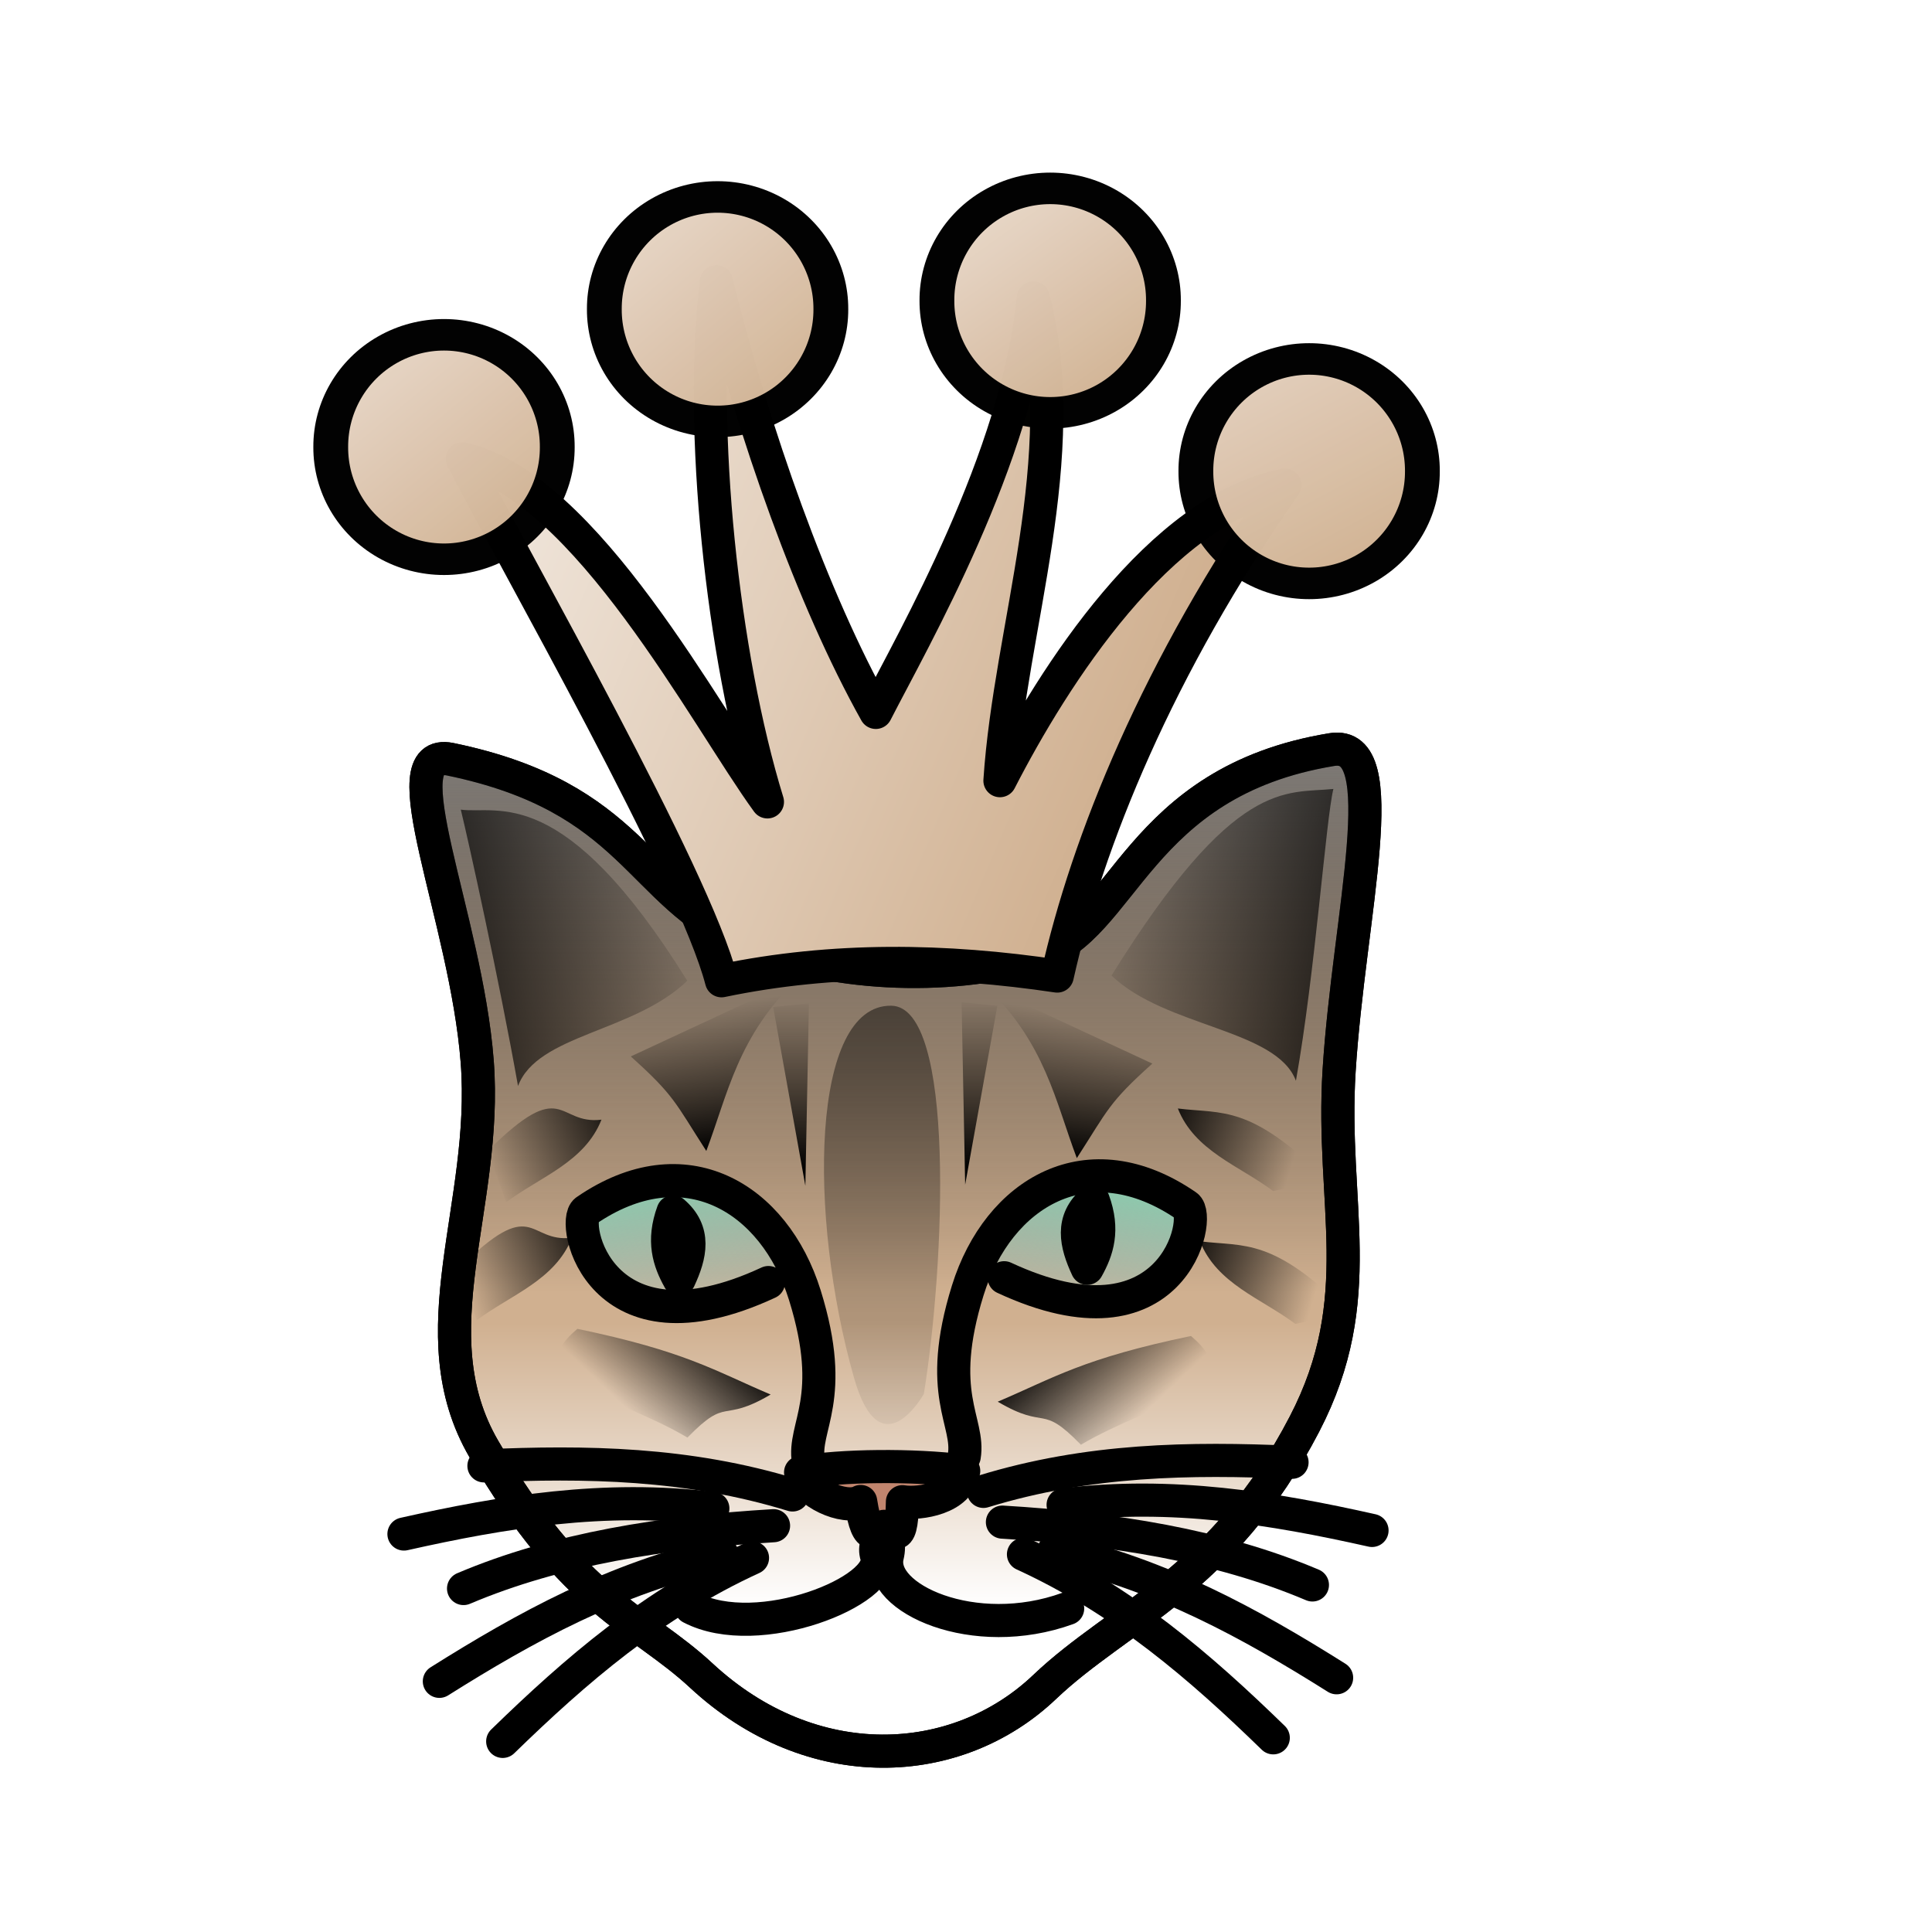
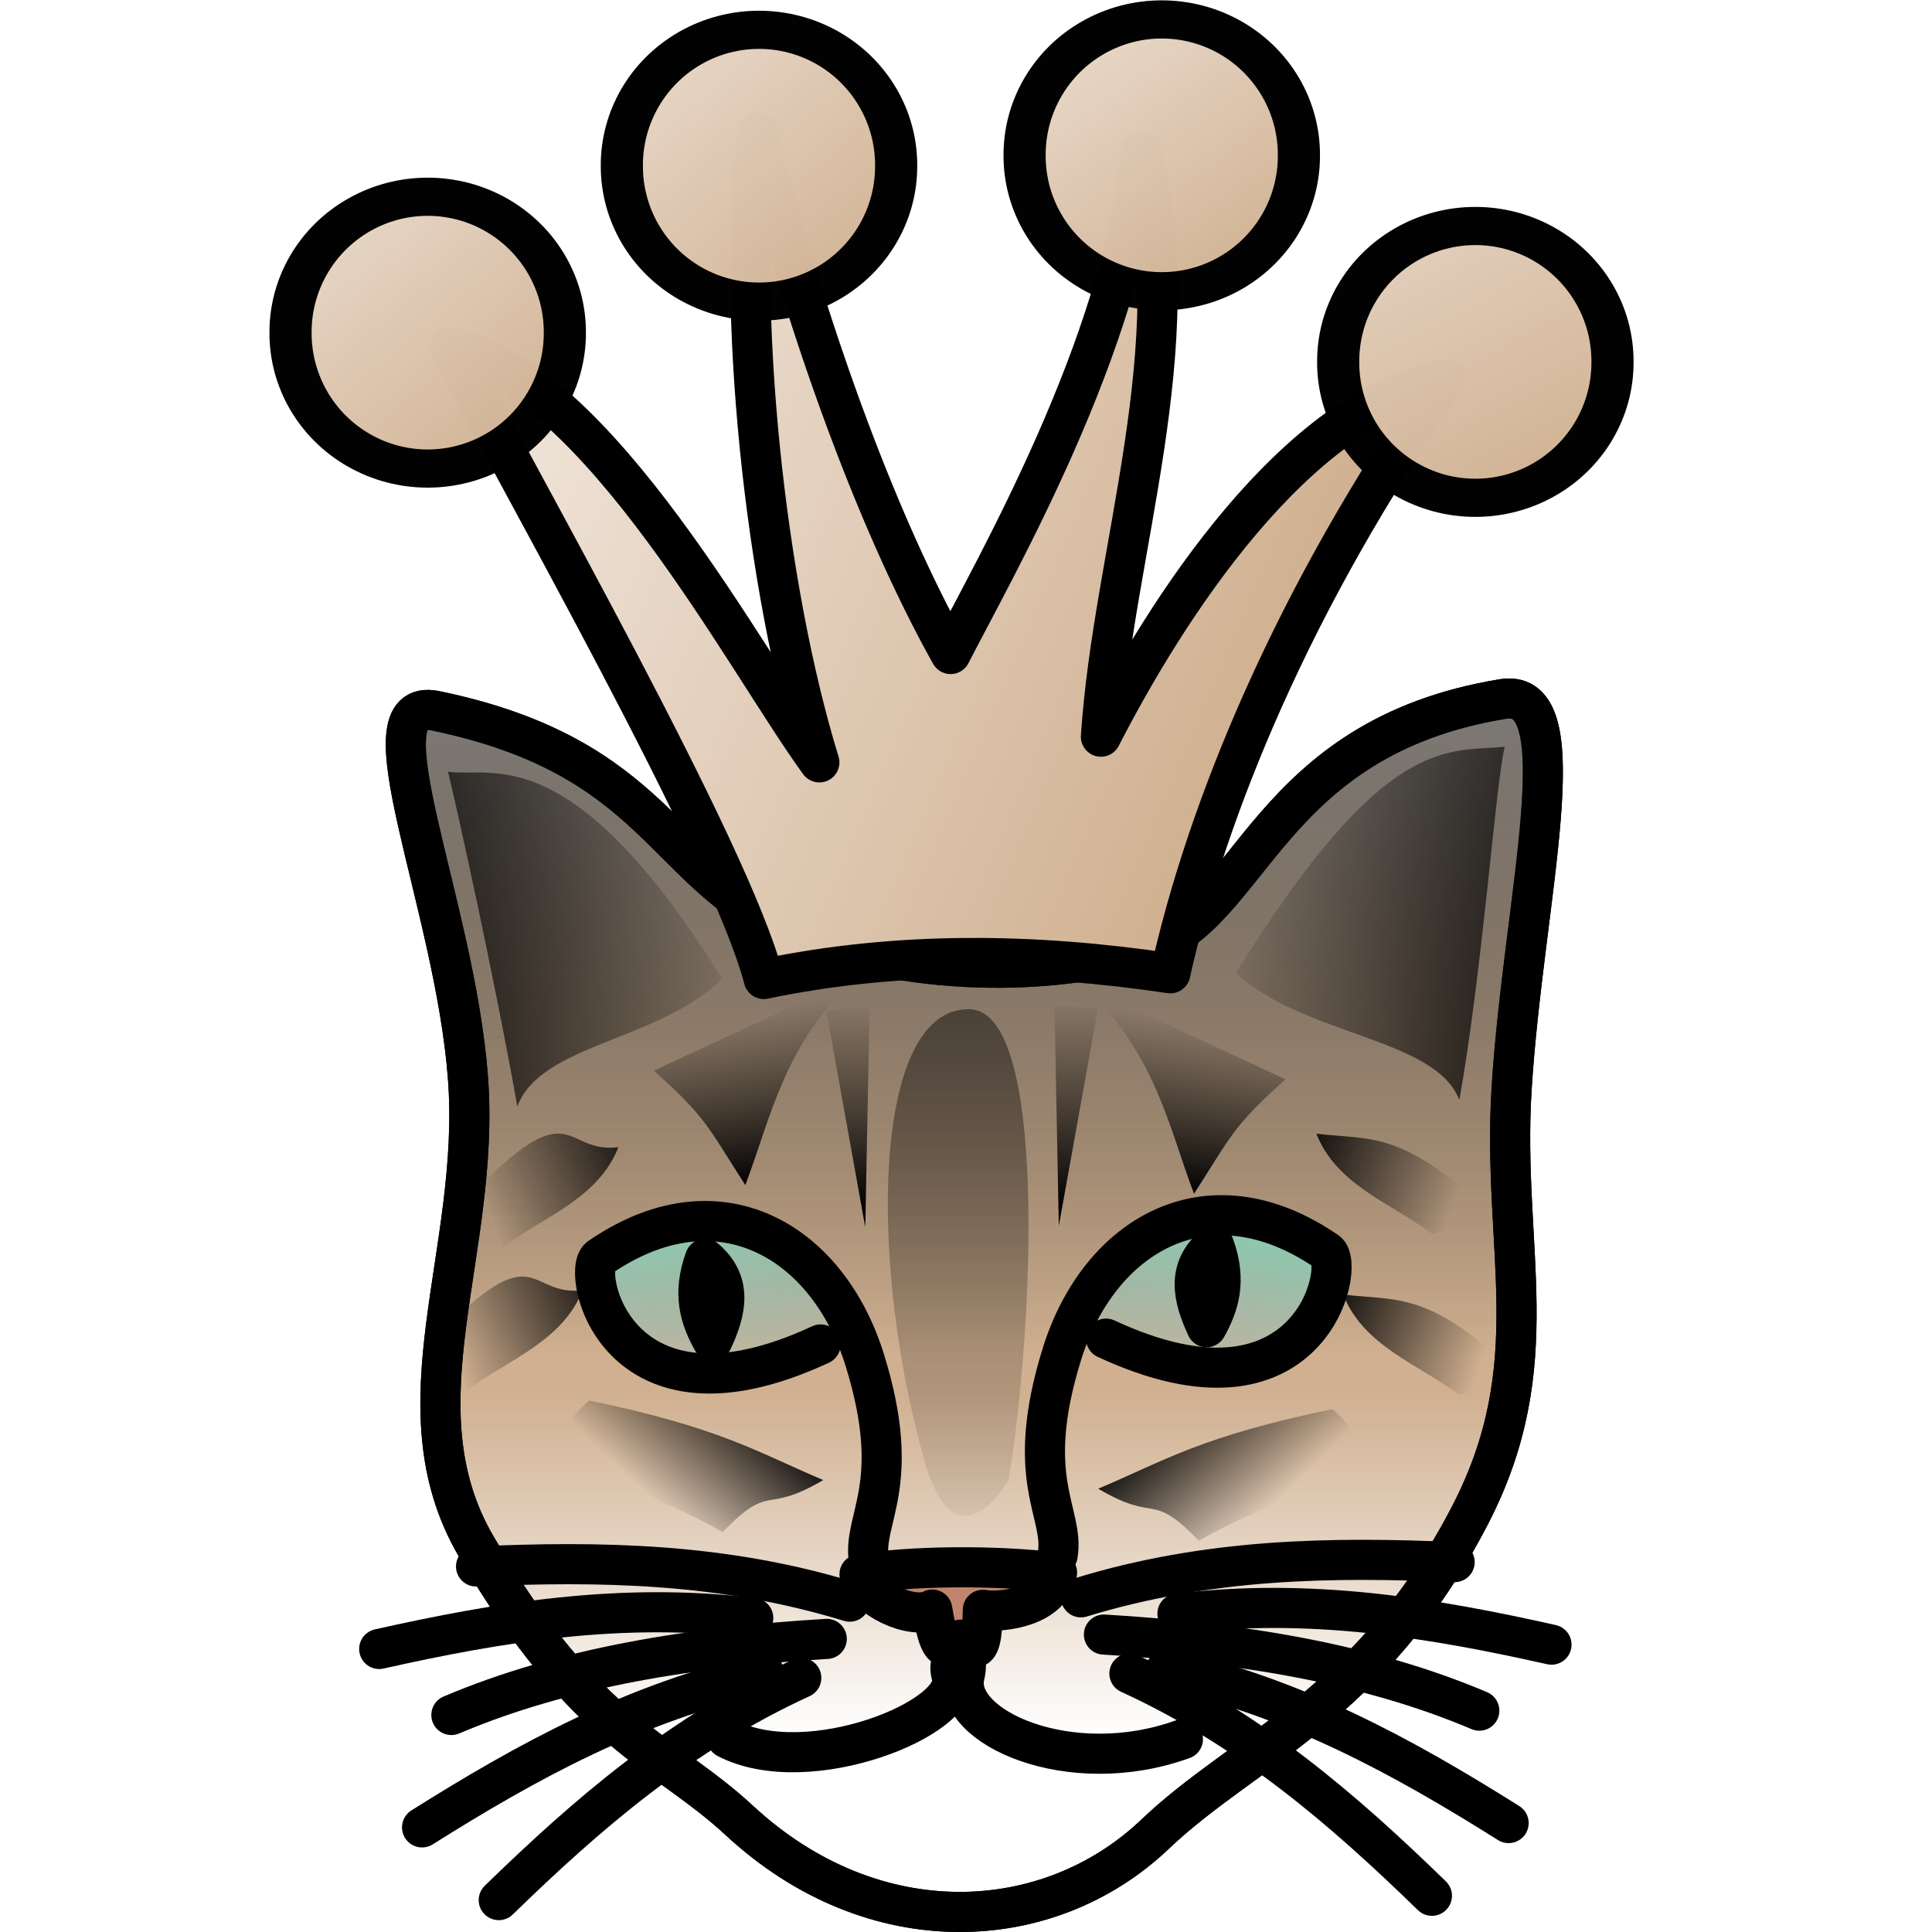
- <svg xmlns="http://www.w3.org/2000/svg" xmlns:xlink="http://www.w3.org/1999/xlink" width="700pt" height="700pt" id="svg36220" version="1.0">
+ <svg xmlns="http://www.w3.org/2000/svg" xmlns:xlink="http://www.w3.org/1999/xlink" width="100" height="100" id="svg36220" version="1.0">
  <defs id="defs36222">
-     <linearGradient xlink:href="#linearGradient2507" id="linearGradient3296" gradientUnits="userSpaceOnUse" x1="472.81" y1="747.087" x2="472.81" y2="566.33" gradientTransform="matrix(0.756161,0,0,0.756161,75.05315,210.993)" />
+     <linearGradient xlink:href="#linearGradient2507" id="linearGradient3296" gradientUnits="userSpaceOnUse" x1="472.81" y1="747.087" x2="472.81" y2="566.33" gradientTransform="matrix(9.8109999e-2,0,0,9.8109999e-2,4.045101,16.5743)" />
    <linearGradient id="linearGradient3284">
      <stop style="stop-color:#808080;stop-opacity:1;" offset="0" id="stop3286" />
      <stop style="stop-color:#000000;stop-opacity:0;" offset="1" id="stop3288" />
    </linearGradient>
-     <linearGradient xlink:href="#linearGradient3284" id="linearGradient3290" x1="466.629" y1="160.42" x2="466.629" y2="546.33" gradientUnits="userSpaceOnUse" gradientTransform="matrix(0.756161,0,0,0.756161,75.05315,210.993)" />
-     <linearGradient xlink:href="#linearGradient3268" id="linearGradient3278" gradientUnits="userSpaceOnUse" x1="337.506" y1="472.642" x2="352.788" y2="578.182" gradientTransform="matrix(-0.756161,0,0,0.756161,780.8124,212.2532)" />
+     <linearGradient xlink:href="#linearGradient3284" id="linearGradient3290" x1="466.629" y1="160.42" x2="466.629" y2="546.33" gradientUnits="userSpaceOnUse" gradientTransform="matrix(9.8109999e-2,0,0,9.8109999e-2,4.045101,16.5743)" />
+     <linearGradient xlink:href="#linearGradient3268" id="linearGradient3278" gradientUnits="userSpaceOnUse" x1="337.506" y1="472.642" x2="352.788" y2="578.182" gradientTransform="matrix(-9.8109993e-2,0,0,9.8109993e-2,95.61559,16.73781)" />
    <linearGradient id="linearGradient3268">
      <stop style="stop-color:#8accae;stop-opacity:1;" offset="0" id="stop3270" />
      <stop style="stop-color:#9fc1cd;stop-opacity:0;" offset="1" id="stop3272" />
    </linearGradient>
-     <linearGradient xlink:href="#linearGradient3268" id="linearGradient3274" x1="337.506" y1="472.642" x2="352.788" y2="578.182" gradientUnits="userSpaceOnUse" gradientTransform="matrix(0.756161,0,0,0.756161,75.05315,210.993)" />
-     <linearGradient xlink:href="#linearGradient2305" id="linearGradient2313" x1="2087.14" y1="-485" x2="2033.252" y2="-862.516" gradientUnits="userSpaceOnUse" gradientTransform="matrix(0.183292,0,0,0.183292,-37.59295,644.9137)" />
-     <linearGradient xlink:href="#linearGradient2305" id="linearGradient2311" x1="2394.735" y1="-485" x2="2394.735" y2="-938.333" gradientUnits="userSpaceOnUse" gradientTransform="matrix(0.183292,0,0,0.183292,-56.78415,654.4007)" />
-     <linearGradient xlink:href="#linearGradient2305" id="linearGradient2317" gradientUnits="userSpaceOnUse" gradientTransform="matrix(1.789056e-2,-0.182416,0.182416,1.789056e-2,313.9475,1049.615)" x1="2470.081" y1="-364.988" x2="2309.711" y2="-733.761" />
-     <linearGradient xlink:href="#linearGradient2305" id="linearGradient2323" gradientUnits="userSpaceOnUse" x1="2234.743" y1="-614.407" x2="1987.283" y2="-832.365" gradientTransform="matrix(7.348649e-3,-0.183144,0.183144,7.348649e-3,445.9202,1055.748)" />
-     <linearGradient xlink:href="#linearGradient2305" id="linearGradient2333" gradientUnits="userSpaceOnUse" x1="2087.14" y1="-485" x2="2033.252" y2="-862.516" gradientTransform="matrix(-0.183292,0,0,0.183292,899.0042,648.3699)" />
-     <linearGradient xlink:href="#linearGradient2305" id="linearGradient2335" gradientUnits="userSpaceOnUse" gradientTransform="matrix(-0.183292,0,0,0.183292,912.11,653.8599)" x1="2394.735" y1="-485" x2="2394.735" y2="-938.333" />
-     <linearGradient xlink:href="#linearGradient2305" id="linearGradient2337" gradientUnits="userSpaceOnUse" gradientTransform="matrix(-1.789056e-2,-0.182416,-0.182416,1.789056e-2,542.0623,1051.342)" x1="2437.968" y1="-388.633" x2="2293.654" y2="-745.584" />
-     <linearGradient xlink:href="#linearGradient2305" id="linearGradient2339" gradientUnits="userSpaceOnUse" gradientTransform="matrix(-7.348649e-3,-0.183144,-0.183144,7.348649e-3,408.3617,1059.204)" x1="2234.743" y1="-614.407" x2="1987.283" y2="-832.365" />
-     <linearGradient xlink:href="#linearGradient2305" id="linearGradient2363" gradientUnits="userSpaceOnUse" x1="1647.14" y1="-382.909" x2="2633.252" y2="-582.909" gradientTransform="matrix(0.165748,0,0,0.165748,-92.29475,551.9784)" />
-     <linearGradient xlink:href="#linearGradient2305" id="linearGradient2367" gradientUnits="userSpaceOnUse" gradientTransform="matrix(-0.165748,0,0,0.165748,961.2668,549.4578)" x1="1647.14" y1="-382.909" x2="2633.252" y2="-582.909" />
-     <linearGradient xlink:href="#linearGradient2305" id="linearGradient3256" gradientUnits="userSpaceOnUse" gradientTransform="matrix(0.180961,-2.913348e-2,-2.913348e-2,-0.180961,-20.04205,512.7488)" x1="2653.51" y1="1167.897" x2="2228.905" y2="-1469.516" />
-     <linearGradient xlink:href="#linearGradient2305" id="linearGradient3260" gradientUnits="userSpaceOnUse" gradientTransform="matrix(-1.789056e-2,-0.182416,-0.182416,1.789056e-2,531.3686,987.1804)" x1="2437.968" y1="-388.633" x2="2293.654" y2="-745.584" />
+     <linearGradient xlink:href="#linearGradient3268" id="linearGradient3274" x1="337.506" y1="472.642" x2="352.788" y2="578.182" gradientUnits="userSpaceOnUse" gradientTransform="matrix(9.8109993e-2,0,0,9.8109993e-2,4.045101,16.5743)" />
+     <linearGradient xlink:href="#linearGradient2305" id="linearGradient2313" x1="2087.14" y1="-485" x2="2033.252" y2="-862.516" gradientUnits="userSpaceOnUse" gradientTransform="matrix(2.3781677e-2,0,0,2.3781677e-2,-10.57045,72.87442)" />
+     <linearGradient xlink:href="#linearGradient2305" id="linearGradient2311" x1="2394.735" y1="-485" x2="2394.735" y2="-938.333" gradientUnits="userSpaceOnUse" gradientTransform="matrix(2.3781677e-2,0,0,2.3781677e-2,-13.06046,74.10534)" />
+     <linearGradient xlink:href="#linearGradient2305" id="linearGradient2317" gradientUnits="userSpaceOnUse" gradientTransform="matrix(2.3212553e-3,-2.3668018e-2,2.3668018e-2,2.3212553e-3,35.04104,125.3834)" x1="2470.081" y1="-364.988" x2="2309.711" y2="-733.761" />
+     <linearGradient xlink:href="#linearGradient2305" id="linearGradient2323" gradientUnits="userSpaceOnUse" x1="2234.743" y1="-614.407" x2="1987.283" y2="-832.365" gradientTransform="matrix(9.5346878e-4,-2.3762475e-2,2.3762475e-2,9.5346878e-4,52.16417,126.1791)" />
+     <linearGradient xlink:href="#linearGradient2305" id="linearGradient2333" gradientUnits="userSpaceOnUse" x1="2087.14" y1="-485" x2="2033.252" y2="-862.516" gradientTransform="matrix(-2.3781677e-2,0,0,2.3781677e-2,110.9507,73.32286)" />
+     <linearGradient xlink:href="#linearGradient2305" id="linearGradient2335" gradientUnits="userSpaceOnUse" gradientTransform="matrix(-2.3781677e-2,0,0,2.3781677e-2,112.6511,74.03517)" x1="2394.735" y1="-485" x2="2394.735" y2="-938.333" />
+     <linearGradient xlink:href="#linearGradient2305" id="linearGradient2337" gradientUnits="userSpaceOnUse" gradientTransform="matrix(-2.3212553e-3,-2.3668018e-2,-2.3668018e-2,2.3212553e-3,64.63836,125.6075)" x1="2437.968" y1="-388.633" x2="2293.654" y2="-745.584" />
+     <linearGradient xlink:href="#linearGradient2305" id="linearGradient2339" gradientUnits="userSpaceOnUse" gradientTransform="matrix(-9.5346878e-4,-2.3762475e-2,-2.3762475e-2,9.5346878e-4,47.29104,126.6275)" x1="2234.743" y1="-614.407" x2="1987.283" y2="-832.365" />
+     <linearGradient xlink:href="#linearGradient2305" id="linearGradient2363" gradientUnits="userSpaceOnUse" x1="1647.14" y1="-382.909" x2="2633.252" y2="-582.909" gradientTransform="matrix(2.1505387e-2,0,0,2.1505387e-2,-17.66787,60.8163)" />
+     <linearGradient xlink:href="#linearGradient2305" id="linearGradient2367" gradientUnits="userSpaceOnUse" gradientTransform="matrix(-2.1505387e-2,0,0,2.1505387e-2,119.0291,60.48926)" x1="1647.14" y1="-382.909" x2="2633.252" y2="-582.909" />
+     <linearGradient xlink:href="#linearGradient2305" id="linearGradient3256" gradientUnits="userSpaceOnUse" gradientTransform="matrix(2.3479236e-2,-3.779996e-3,-3.779996e-3,-2.3479236e-2,-8.293269,55.72636)" x1="2653.51" y1="1167.897" x2="2228.905" y2="-1469.516" />
+     <linearGradient xlink:href="#linearGradient2305" id="linearGradient3260" gradientUnits="userSpaceOnUse" gradientTransform="matrix(-2.3212553e-3,-2.3668018e-2,-2.3668018e-2,2.3212553e-3,63.25088,117.2827)" x1="2437.968" y1="-388.633" x2="2293.654" y2="-745.584" />
    <linearGradient id="linearGradient2305">
      <stop style="stop-color:#000000;stop-opacity:1;" offset="0" id="stop2307" />
      <stop style="stop-color:#000000;stop-opacity:0;" offset="1" id="stop2309" />
    </linearGradient>
-     <linearGradient xlink:href="#linearGradient2305" id="linearGradient3264" gradientUnits="userSpaceOnUse" gradientTransform="matrix(1.789056e-2,-0.182416,0.182416,1.789056e-2,328.2058,992.5824)" x1="2470.081" y1="-364.988" x2="2309.711" y2="-733.761" />
+     <linearGradient xlink:href="#linearGradient2305" id="linearGradient3264" gradientUnits="userSpaceOnUse" gradientTransform="matrix(2.3212553e-3,-2.3668018e-2,2.3668018e-2,2.3212553e-3,36.89102,117.9836)" x1="2470.081" y1="-364.988" x2="2309.711" y2="-733.761" />
    <linearGradient id="linearGradient2507">
      <stop style="stop-color:#ffffff;stop-opacity:1" offset="0" id="stop2509" />
      <stop style="stop-color:#d0b090;stop-opacity:1" offset="1" id="stop2511" />
    </linearGradient>
-     <linearGradient xlink:href="#linearGradient2507" id="linearGradient9438" x1="-240.841" y1="-81.381" x2="646.936" y2="602.714" gradientUnits="userSpaceOnUse" gradientTransform="matrix(0.380108,0,0,0.68227,261.5544,56.44376)" />
+     <linearGradient xlink:href="#linearGradient2507" id="linearGradient9438" x1="-240.841" y1="-81.381" x2="646.936" y2="602.714" gradientUnits="userSpaceOnUse" gradientTransform="matrix(4.9318063e-2,0,0,8.8522827e-2,28.24317,-3.478066)" />
    <linearGradient xlink:href="#linearGradient2507" id="linearGradient10327" x1="-26.298" y1="119.283" x2="128.884" y2="288.968" gradientUnits="userSpaceOnUse" />
    <linearGradient xlink:href="#linearGradient2507" id="linearGradient1334" gradientUnits="userSpaceOnUse" x1="-30.319" y1="123.723" x2="127.463" y2="290.538" />
    <linearGradient xlink:href="#linearGradient2507" id="linearGradient1338" gradientUnits="userSpaceOnUse" x1="-4.185" y1="121.503" x2="126.041" y2="285.828" />
    <linearGradient xlink:href="#linearGradient2507" id="linearGradient1342" gradientUnits="userSpaceOnUse" x1="-18.257" y1="54.898" x2="120.355" y2="290.538" />
  </defs>
  <g id="layer1">
-     <path style="fill:url(#linearGradient3296);fill-opacity:1;fill-rule:evenodd;stroke:#000000;stroke-width:16;stroke-linecap:round;stroke-linejoin:round;stroke-miterlimit:4;stroke-dasharray:none;stroke-opacity:1" d="M 358.536,453.552 C 308.377,432.014 306.275,385.126 217.558,366.808 C 186.902,360.479 225.154,442.967 230.535,512.816 C 235.917,582.674 201.018,643.808 233.765,700.037 C 277.284,774.763 309.288,782.075 338.747,809.412 C 392.403,859.204 462.352,855.278 504.691,814.943 C 540.511,780.819 590.834,763.761 630.21,687.907 C 661.716,627.214 642.847,581.71 646.922,517.12 C 651.676,441.775 674.312,357.052 643.386,362.124 C 548.8,377.636 543.141,448.837 501.305,461.205 C 456.732,474.382 399.775,471.259 358.536,453.552 z " id="path3294" />
-     <path id="path3280" d="M 358.536,453.552 C 308.377,432.014 306.275,385.126 217.558,366.808 C 186.902,360.479 225.154,442.967 230.535,512.816 C 235.917,582.674 201.018,643.808 233.765,700.037 C 277.284,774.763 309.288,782.075 338.747,809.412 C 392.403,859.204 462.352,855.278 504.691,814.943 C 540.511,780.819 590.834,763.761 630.21,687.907 C 661.716,627.214 642.847,581.71 646.922,517.12 C 651.676,441.775 674.312,357.052 643.386,362.124 C 548.8,377.636 543.141,448.837 501.305,461.205 C 456.732,474.382 399.775,471.259 358.536,453.552 z " style="fill:url(#linearGradient3290);fill-opacity:1;fill-rule:evenodd;stroke:#000000;stroke-width:16;stroke-linecap:round;stroke-linejoin:round;stroke-miterlimit:4;stroke-dasharray:none;stroke-opacity:1" />
-     <path style="fill:url(#linearGradient3278);fill-opacity:1;fill-rule:evenodd;stroke:none;stroke-width:16;stroke-linecap:round;stroke-linejoin:round;stroke-miterlimit:4;stroke-dasharray:none;stroke-opacity:1" d="M 476.24,616.503 C 490.926,569.35 531.714,555.075 572.772,586.177 C 583.004,593.928 558.555,659.39 476.24,616.503 z " id="path3276" />
-     <path id="path3266" d="M 379.625,615.243 C 364.939,568.09 324.152,553.814 283.093,584.917 C 272.862,592.668 297.311,658.129 379.625,615.243 z " style="fill:url(#linearGradient3274);fill-opacity:1;fill-rule:evenodd;stroke:none;stroke-width:16;stroke-linecap:round;stroke-linejoin:round;stroke-miterlimit:4;stroke-dasharray:none;stroke-opacity:1" />
-     <path id="path2267" d="M 386.759,711.284 C 388.925,720.874 408.036,729.706 415.787,725.354 C 419.491,748.543 423.253,737.952 427.022,737.354 C 430.361,736.824 435.547,750.09 435.962,725.455 C 444.423,726.833 463.616,723.661 464.951,711.205 L 465.562,710.594 C 440.963,707.508 406.471,707.853 386.759,711.284 z " style="fill:#c1856e;fill-opacity:1;fill-rule:evenodd;stroke:#000000;stroke-width:16;stroke-linecap:round;stroke-linejoin:round;stroke-miterlimit:4;stroke-dasharray:none;stroke-opacity:1" />
-     <path style="fill:none;fill-opacity:0.75;fill-rule:evenodd;stroke:#000000;stroke-width:16;stroke-linecap:round;stroke-linejoin:round;stroke-miterlimit:4;stroke-dasharray:none;stroke-opacity:1" d="M 382.862,722.202 C 332.181,706.644 282.854,705.984 233.784,708.15" id="path2281" />
-     <path id="path2283" d="M 344.37,728.706 C 291.743,722.298 243.069,730.319 195.144,741.076" style="fill:none;fill-opacity:0.75;fill-rule:evenodd;stroke:#000000;stroke-width:16;stroke-linecap:round;stroke-linejoin:round;stroke-miterlimit:4;stroke-dasharray:none;stroke-opacity:1" />
-     <path style="fill:none;fill-opacity:0.75;fill-rule:evenodd;stroke:#000000;stroke-width:16;stroke-linecap:round;stroke-linejoin:round;stroke-miterlimit:4;stroke-dasharray:none;stroke-opacity:1" d="M 373.694,737.054 C 320.773,740.211 269.149,748.211 223.938,767.407" id="path2285" />
-     <path id="path2289" d="M 515.778,777.039 C 470.5,793.453 423.852,772.044 428.66,751.741 C 431.722,738.814 420.643,742.339 423.506,751.732 C 428.538,768.241 366.283,793.613 333.819,776.649" style="fill:none;fill-opacity:0.75;fill-rule:evenodd;stroke:#000000;stroke-width:16;stroke-linecap:round;stroke-linejoin:round;stroke-miterlimit:4;stroke-dasharray:none;stroke-opacity:1" />
-     <path style="fill:none;fill-opacity:0.75;fill-rule:evenodd;stroke:#000000;stroke-width:16;stroke-linecap:round;stroke-linejoin:round;stroke-miterlimit:4;stroke-dasharray:none;stroke-opacity:1" d="M 390.517,705.896 C 387.692,688.951 404.505,676.068 388.807,625.667 C 374.121,578.513 330.635,552.165 283.093,584.917 C 275.417,590.206 289.486,657.666 371.226,619.59" id="path2291" />
-     <path style="fill:#000000;fill-opacity:1;fill-rule:evenodd;stroke:#000000;stroke-width:16;stroke-linecap:round;stroke-linejoin:round;stroke-miterlimit:4;stroke-dasharray:none;stroke-opacity:1" d="M 325.118,585.412 C 336.217,594.843 333.585,606.243 328.09,618.054 C 323.185,609.246 319.97,599.542 325.118,585.412 z " id="path2293" />
-     <path style="fill:url(#linearGradient2313);fill-opacity:1;fill-rule:evenodd;stroke:none;stroke-width:16;stroke-linecap:round;stroke-linejoin:round;stroke-miterlimit:4;stroke-dasharray:none;stroke-opacity:1" d="M 304.725,510.35 C 325.869,529.326 326.037,532.481 341.209,556.017 C 351.674,528.32 356.373,500.622 385.199,472.925 L 304.725,510.35 z " id="path2299" />
-     <path style="fill:url(#linearGradient2311);fill-opacity:1;fill-rule:evenodd;stroke:none;stroke-width:16;stroke-linecap:round;stroke-linejoin:round;stroke-miterlimit:4;stroke-dasharray:none;stroke-opacity:1" d="M 373.51,486.444 L 389.063,572.848 L 390.791,484.716 L 373.51,486.444 z " id="path2303" />
-     <path id="path2315" d="M 230.267,637.816 C 246.646,625.556 268.207,618.48 276.303,597.937 C 254.484,600.632 258.36,576.302 221.42,612.994 L 230.267,637.816 z " style="fill:url(#linearGradient2317);fill-opacity:1;fill-rule:evenodd;stroke:none;stroke-width:16;stroke-linecap:round;stroke-linejoin:round;stroke-miterlimit:4;stroke-dasharray:none;stroke-opacity:1" />
-     <path id="path2321" d="M 332.102,694.486 C 351.91,674.12 348.157,687.903 372.283,673.686 C 345.027,662.12 331.365,652.858 278.924,641.953 C 248.841,667.337 296.587,673.476 332.102,694.486 z " style="fill:url(#linearGradient2323);fill-opacity:1;fill-rule:evenodd;stroke:none;stroke-width:16;stroke-linecap:round;stroke-linejoin:round;stroke-miterlimit:4;stroke-dasharray:none;stroke-opacity:1" />
-     <path id="path2325" d="M 556.686,513.806 C 535.542,532.782 535.374,535.937 520.202,559.473 C 509.738,531.776 505.038,504.079 476.212,476.381 L 556.686,513.806 z " style="fill:url(#linearGradient2333);fill-opacity:1;fill-rule:evenodd;stroke:none;stroke-width:16;stroke-linecap:round;stroke-linejoin:round;stroke-miterlimit:4;stroke-dasharray:none;stroke-opacity:1" />
-     <path id="path2327" d="M 481.816,485.903 L 466.263,572.307 L 464.535,484.175 L 481.816,485.903 z " style="fill:url(#linearGradient2335);fill-opacity:1;fill-rule:evenodd;stroke:none;stroke-width:16;stroke-linecap:round;stroke-linejoin:round;stroke-miterlimit:4;stroke-dasharray:none;stroke-opacity:1" />
-     <path style="fill:url(#linearGradient2337);fill-opacity:1;fill-rule:evenodd;stroke:none;stroke-width:16;stroke-linecap:round;stroke-linejoin:round;stroke-miterlimit:4;stroke-dasharray:none;stroke-opacity:1" d="M 625.743,639.544 C 609.364,627.284 587.803,620.208 579.708,599.665 C 601.526,602.36 614.758,597.582 651.698,634.273 L 625.743,639.544 z " id="path2329" />
-     <path style="fill:url(#linearGradient2339);fill-opacity:1;fill-rule:evenodd;stroke:none;stroke-width:16;stroke-linecap:round;stroke-linejoin:round;stroke-miterlimit:4;stroke-dasharray:none;stroke-opacity:1" d="M 522.18,697.942 C 502.372,677.576 506.125,691.359 481.999,677.143 C 509.255,665.576 522.917,656.314 575.358,645.409 C 605.441,670.793 557.695,676.932 522.18,697.942 z " id="path2331" />
-     <path style="fill:none;fill-opacity:0.75;fill-rule:evenodd;stroke:#000000;stroke-width:16;stroke-linecap:round;stroke-linejoin:round;stroke-miterlimit:4;stroke-dasharray:none;stroke-opacity:1" d="M 363.527,752.609 C 315.331,774.695 278.055,807.007 242.849,841.257" id="path2341" />
-     <path style="fill:none;fill-opacity:0.75;fill-rule:evenodd;stroke:#000000;stroke-width:16;stroke-linecap:round;stroke-linejoin:round;stroke-miterlimit:4;stroke-dasharray:none;stroke-opacity:1" d="M 348.766,750.725 C 297.023,762.269 253.825,786.091 212.248,812.242" id="path2343" />
-     <path id="path2345" d="M 475.095,720.474 C 525.776,704.916 575.102,704.256 624.172,706.422" style="fill:none;fill-opacity:0.75;fill-rule:evenodd;stroke:#000000;stroke-width:16;stroke-linecap:round;stroke-linejoin:round;stroke-miterlimit:4;stroke-dasharray:none;stroke-opacity:1" />
-     <path style="fill:none;fill-opacity:0.75;fill-rule:evenodd;stroke:#000000;stroke-width:16;stroke-linecap:round;stroke-linejoin:round;stroke-miterlimit:4;stroke-dasharray:none;stroke-opacity:1" d="M 513.586,726.977 C 566.213,720.57 614.888,728.591 662.813,739.348" id="path2347" />
-     <path id="path2349" d="M 484.262,735.326 C 537.183,738.483 588.807,746.482 634.018,765.679" style="fill:none;fill-opacity:0.75;fill-rule:evenodd;stroke:#000000;stroke-width:16;stroke-linecap:round;stroke-linejoin:round;stroke-miterlimit:4;stroke-dasharray:none;stroke-opacity:1" />
-     <path id="path2351" d="M 494.429,750.881 C 542.625,772.967 579.901,805.278 615.107,839.529" style="fill:none;fill-opacity:0.75;fill-rule:evenodd;stroke:#000000;stroke-width:16;stroke-linecap:round;stroke-linejoin:round;stroke-miterlimit:4;stroke-dasharray:none;stroke-opacity:1" />
-     <path id="path2353" d="M 509.191,748.997 C 560.934,760.541 604.131,784.363 645.709,810.514" style="fill:none;fill-opacity:0.75;fill-rule:evenodd;stroke:#000000;stroke-width:16;stroke-linecap:round;stroke-linejoin:round;stroke-miterlimit:4;stroke-dasharray:none;stroke-opacity:1" />
-     <path id="path2361" d="M 222.61,391.136 C 226.26,406.086 240.95,472.407 250.251,524.63 C 259.713,499.584 305.952,498.847 332.02,473.801 C 272.222,377.585 240.531,393.53 222.61,391.136 z " style="fill:url(#linearGradient2363);fill-opacity:1;fill-rule:evenodd;stroke:none;stroke-width:16;stroke-linecap:round;stroke-linejoin:round;stroke-miterlimit:4;stroke-dasharray:none;stroke-opacity:1" />
-     <path style="fill:url(#linearGradient2367);fill-opacity:1;fill-rule:evenodd;stroke:none;stroke-width:16;stroke-linecap:round;stroke-linejoin:round;stroke-miterlimit:4;stroke-dasharray:none;stroke-opacity:1" d="M 644.147,381.131 C 640.497,396.08 635.352,469.887 626.052,522.109 C 616.59,497.063 563.019,496.326 536.952,471.28 C 596.749,375.064 621.185,383.524 644.147,381.131 z " id="path2365" />
-     <path style="fill:url(#linearGradient9438);fill-opacity:1;fill-rule:evenodd;stroke:#000000;stroke-width:16;stroke-linecap:round;stroke-linejoin:round;stroke-miterlimit:4;stroke-dasharray:none;stroke-opacity:1" d="M 223.328,221.638 C 283.117,235.108 341.054,346.602 370.742,387.386 C 349.005,316.939 337.32,206.341 346.087,136.098 C 364.182,209.573 392.506,289.471 423.1,344.16 C 441.344,308.554 491.693,221.212 499.181,143.924 C 518.9,221.358 487.972,302.649 483.061,377.136 C 509.02,326.552 560.254,246.084 620.709,234.363 C 559.385,322.012 525.21,406.659 510.741,471.526 C 456.681,463.48 402.621,462.55 348.562,473.8 C 335.385,422.797 249.104,271.729 223.328,221.638 z " id="path8557" />
-     <path style="opacity:0.99;fill:url(#linearGradient10327);fill-opacity:1;fill-rule:evenodd;stroke:#000000;stroke-width:14.341;stroke-linecap:round;stroke-linejoin:round;stroke-miterlimit:4;stroke-dasharray:none;stroke-dashoffset:0;stroke-opacity:1" id="path9446" d="M 133.333 245.833 A 46.667 50.833 0 1 1  40,245.833 A 46.667 50.833 0 1 1  133.333 245.833 z" transform="matrix(1.172481,0,0,1.061634,112.8791,-45.02895)" />
-     <path transform="matrix(1.172481,0,0,1.061634,245.0483,-111.6262)" d="M 133.333 245.833 A 46.667 50.833 0 1 1  40,245.833 A 46.667 50.833 0 1 1  133.333 245.833 z" id="path1332" style="opacity:0.99;fill:url(#linearGradient1334);fill-opacity:1;fill-rule:evenodd;stroke:#000000;stroke-width:14.341;stroke-linecap:round;stroke-linejoin:round;stroke-miterlimit:4;stroke-dasharray:none;stroke-dashoffset:0;stroke-opacity:1" />
-     <path style="opacity:0.99;fill:url(#linearGradient1338);fill-opacity:1;fill-rule:evenodd;stroke:#000000;stroke-width:14.341;stroke-linecap:round;stroke-linejoin:round;stroke-miterlimit:4;stroke-dasharray:none;stroke-dashoffset:0;stroke-opacity:1" id="path1336" d="M 133.333 245.833 A 46.667 50.833 0 1 1  40,245.833 A 46.667 50.833 0 1 1  133.333 245.833 z" transform="matrix(1.172481,0,0,1.061634,405.7183,-115.7684)" />
-     <path transform="matrix(1.172481,0,0,1.061634,530.8165,-33.36232)" d="M 133.333 245.833 A 46.667 50.833 0 1 1  40,245.833 A 46.667 50.833 0 1 1  133.333 245.833 z" id="path1340" style="opacity:0.99;fill:url(#linearGradient1342);fill-opacity:1;fill-rule:evenodd;stroke:#000000;stroke-width:14.341;stroke-linecap:round;stroke-linejoin:round;stroke-miterlimit:4;stroke-dasharray:none;stroke-dashoffset:0;stroke-opacity:1" />
-     <path id="path3250" d="M 465.817,703.574 C 468.641,686.629 451.829,673.746 467.527,623.345 C 482.213,576.191 525.698,549.843 573.24,582.595 C 580.917,587.883 566.847,655.343 485.108,617.268" style="fill:none;fill-opacity:0.75;fill-rule:evenodd;stroke:#000000;stroke-width:16;stroke-linecap:round;stroke-linejoin:round;stroke-miterlimit:4;stroke-dasharray:none;stroke-opacity:1" />
-     <path id="path3252" d="M 528.191,580.065 C 517.092,589.496 519.724,600.896 525.219,612.707 C 530.124,603.899 533.339,594.195 528.191,580.065 z " style="fill:#000000;fill-opacity:1;fill-rule:evenodd;stroke:#000000;stroke-width:16;stroke-linecap:round;stroke-linejoin:round;stroke-miterlimit:4;stroke-dasharray:none;stroke-opacity:1" />
-     <path style="fill:url(#linearGradient3256);fill-opacity:1;fill-rule:evenodd;stroke:none;stroke-width:16;stroke-linecap:round;stroke-linejoin:round;stroke-miterlimit:4;stroke-dasharray:none;stroke-opacity:1" d="M 412.574,665.629 C 390.251,587.016 391.742,485.283 430.579,485.851 C 461.73,486.322 456.444,610.89 446.294,673.41 C 446.294,673.41 425.405,710.814 412.574,665.629 z " id="path3254" />
-     <path id="path3258" d="M 615.05,575.381 C 598.671,563.122 577.109,556.045 569.014,535.503 C 590.833,538.198 604.064,533.419 641.004,570.111 L 615.05,575.381 z " style="fill:url(#linearGradient3260);fill-opacity:1;fill-rule:evenodd;stroke:none;stroke-width:16;stroke-linecap:round;stroke-linejoin:round;stroke-miterlimit:4;stroke-dasharray:none;stroke-opacity:1" />
-     <path style="fill:url(#linearGradient3264);fill-opacity:1;fill-rule:evenodd;stroke:none;stroke-width:16;stroke-linecap:round;stroke-linejoin:round;stroke-miterlimit:4;stroke-dasharray:none;stroke-opacity:1" d="M 244.525,580.782 C 260.904,568.523 282.466,561.447 290.561,540.904 C 268.742,543.599 272.618,519.269 235.678,555.961 L 244.525,580.782 z " id="path3262" />
+     <path style="fill:url(#linearGradient3296);fill-opacity:1;fill-rule:evenodd;stroke:#000000;stroke-width:2.076;stroke-linecap:round;stroke-linejoin:round;stroke-miterlimit:4;stroke-dasharray:none;stroke-opacity:1" d="M 40.826,48.046 C 34.318,45.251 34.046,39.168 22.535,36.791 C 18.557,35.97 23.52,46.672 24.218,55.735 C 24.917,64.799 20.389,72.731 24.638,80.027 C 30.284,89.722 34.437,90.671 38.259,94.218 C 45.22,100.678 54.296,100.169 59.79,94.935 C 64.437,90.508 70.966,88.295 76.075,78.453 C 80.163,70.578 77.715,64.674 78.244,56.293 C 78.86,46.518 81.797,35.525 77.785,36.183 C 65.513,38.196 64.778,47.434 59.35,49.039 C 53.567,50.748 46.177,50.343 40.826,48.046 z" id="path3294" />
+     <path id="path3280" d="M 40.826,48.046 C 34.318,45.251 34.046,39.168 22.535,36.791 C 18.557,35.97 23.52,46.672 24.218,55.735 C 24.917,64.799 20.389,72.731 24.638,80.027 C 30.284,89.722 34.437,90.671 38.259,94.218 C 45.22,100.678 54.296,100.169 59.79,94.935 C 64.437,90.508 70.966,88.295 76.075,78.453 C 80.163,70.578 77.715,64.674 78.244,56.293 C 78.86,46.518 81.797,35.525 77.785,36.183 C 65.513,38.196 64.778,47.434 59.35,49.039 C 53.567,50.748 46.177,50.343 40.826,48.046 z" style="fill:url(#linearGradient3290);fill-opacity:1;fill-rule:evenodd;stroke:#000000;stroke-width:2.076;stroke-linecap:round;stroke-linejoin:round;stroke-miterlimit:4;stroke-dasharray:none;stroke-opacity:1" />
+     <path style="fill:url(#linearGradient3278);fill-opacity:1;fill-rule:evenodd;stroke:none;stroke-width:16;stroke-linecap:round;stroke-linejoin:round;stroke-miterlimit:4;stroke-dasharray:none;stroke-opacity:1" d="M 56.098,69.188 C 58.004,63.07 63.296,61.218 68.623,65.254 C 69.95,66.259 66.778,74.753 56.098,69.188 z" id="path3276" />
+     <path id="path3266" d="M 43.563,69.025 C 41.657,62.907 36.365,61.055 31.038,65.09 C 29.71,66.096 32.882,74.589 43.563,69.025 z" style="fill:url(#linearGradient3274);fill-opacity:1;fill-rule:evenodd;stroke:none;stroke-width:16;stroke-linecap:round;stroke-linejoin:round;stroke-miterlimit:4;stroke-dasharray:none;stroke-opacity:1" />
+     <path id="path2267" d="M 44.488,81.486 C 44.769,82.73 47.249,83.876 48.254,83.311 C 48.735,86.32 49.223,84.946 49.712,84.868 C 50.145,84.8 50.818,86.521 50.872,83.324 C 51.97,83.503 54.46,83.092 54.633,81.475 L 54.713,81.396 C 51.521,80.996 47.046,81.041 44.488,81.486 z" style="fill:#c1856e;fill-opacity:1;fill-rule:evenodd;stroke:#000000;stroke-width:2.076;stroke-linecap:round;stroke-linejoin:round;stroke-miterlimit:4;stroke-dasharray:none;stroke-opacity:1" />
+     <path style="fill:none;fill-opacity:0.75;fill-rule:evenodd;stroke:#000000;stroke-width:2.076;stroke-linecap:round;stroke-linejoin:round;stroke-miterlimit:4;stroke-dasharray:none;stroke-opacity:1" d="M 43.982,82.902 C 37.407,80.884 31.007,80.798 24.64,81.079" id="path2281" />
+     <path id="path2283" d="M 38.988,83.746 C 32.16,82.915 25.845,83.956 19.627,85.351" style="fill:none;fill-opacity:0.75;fill-rule:evenodd;stroke:#000000;stroke-width:2.076;stroke-linecap:round;stroke-linejoin:round;stroke-miterlimit:4;stroke-dasharray:none;stroke-opacity:1" />
+     <path style="fill:none;fill-opacity:0.75;fill-rule:evenodd;stroke:#000000;stroke-width:2.076;stroke-linecap:round;stroke-linejoin:round;stroke-miterlimit:4;stroke-dasharray:none;stroke-opacity:1" d="M 42.793,84.829 C 35.927,85.239 29.229,86.277 23.363,88.768" id="path2285" />
+     <path id="path2289" d="M 61.228,90.017 C 55.353,92.147 49.301,89.369 49.925,86.735 C 50.322,85.058 48.885,85.515 49.256,86.734 C 49.909,88.876 41.831,92.168 37.619,89.967" style="fill:none;fill-opacity:0.75;fill-rule:evenodd;stroke:#000000;stroke-width:2.076;stroke-linecap:round;stroke-linejoin:round;stroke-miterlimit:4;stroke-dasharray:none;stroke-opacity:1" />
+     <path style="fill:none;fill-opacity:0.75;fill-rule:evenodd;stroke:#000000;stroke-width:2.076;stroke-linecap:round;stroke-linejoin:round;stroke-miterlimit:4;stroke-dasharray:none;stroke-opacity:1" d="M 44.976,80.787 C 44.609,78.588 46.791,76.917 44.754,70.377 C 42.848,64.259 37.206,60.841 31.038,65.09 C 30.042,65.776 31.867,74.529 42.473,69.589" id="path2291" />
+     <path style="fill:#000000;fill-opacity:1;fill-rule:evenodd;stroke:#000000;stroke-width:2.076;stroke-linecap:round;stroke-linejoin:round;stroke-miterlimit:4;stroke-dasharray:none;stroke-opacity:1" d="M 36.49,65.154 C 37.931,66.378 37.589,67.857 36.876,69.389 C 36.24,68.247 35.822,66.988 36.49,65.154 z" id="path2293" />
+     <path style="fill:url(#linearGradient2313);fill-opacity:1;fill-rule:evenodd;stroke:none;stroke-width:16;stroke-linecap:round;stroke-linejoin:round;stroke-miterlimit:4;stroke-dasharray:none;stroke-opacity:1" d="M 33.844,55.415 C 36.588,57.877 36.61,58.287 38.578,61.34 C 39.936,57.747 40.546,54.153 44.286,50.559 L 33.844,55.415 z" id="path2299" />
+     <path style="fill:url(#linearGradient2311);fill-opacity:1;fill-rule:evenodd;stroke:none;stroke-width:16;stroke-linecap:round;stroke-linejoin:round;stroke-miterlimit:4;stroke-dasharray:none;stroke-opacity:1" d="M 42.769,52.313 L 44.787,63.524 L 45.011,52.089 L 42.769,52.313 z" id="path2303" />
+     <path id="path2315" d="M 24.184,71.953 C 26.309,70.363 29.106,69.445 30.157,66.779 C 27.326,67.129 27.829,63.972 23.036,68.733 L 24.184,71.953 z" style="fill:url(#linearGradient2317);fill-opacity:1;fill-rule:evenodd;stroke:none;stroke-width:16;stroke-linecap:round;stroke-linejoin:round;stroke-miterlimit:4;stroke-dasharray:none;stroke-opacity:1" />
+     <path id="path2321" d="M 37.397,79.306 C 39.967,76.664 39.48,78.452 42.61,76.608 C 39.074,75.107 37.301,73.905 30.497,72.49 C 26.594,75.784 32.789,76.58 37.397,79.306 z" style="fill:url(#linearGradient2323);fill-opacity:1;fill-rule:evenodd;stroke:none;stroke-width:16;stroke-linecap:round;stroke-linejoin:round;stroke-miterlimit:4;stroke-dasharray:none;stroke-opacity:1" />
+     <path id="path2325" d="M 66.536,55.864 C 63.792,58.326 63.771,58.735 61.802,61.789 C 60.444,58.195 59.835,54.601 56.094,51.008 L 66.536,55.864 z" style="fill:url(#linearGradient2333);fill-opacity:1;fill-rule:evenodd;stroke:none;stroke-width:16;stroke-linecap:round;stroke-linejoin:round;stroke-miterlimit:4;stroke-dasharray:none;stroke-opacity:1" />
+     <path id="path2327" d="M 56.822,52.243 L 54.804,63.454 L 54.579,52.019 L 56.822,52.243 z" style="fill:url(#linearGradient2335);fill-opacity:1;fill-rule:evenodd;stroke:none;stroke-width:16;stroke-linecap:round;stroke-linejoin:round;stroke-miterlimit:4;stroke-dasharray:none;stroke-opacity:1" />
+     <path style="fill:url(#linearGradient2337);fill-opacity:1;fill-rule:evenodd;stroke:none;stroke-width:16;stroke-linecap:round;stroke-linejoin:round;stroke-miterlimit:4;stroke-dasharray:none;stroke-opacity:1" d="M 75.496,72.178 C 73.371,70.587 70.573,69.669 69.523,67.004 C 72.354,67.353 74.07,66.733 78.863,71.494 L 75.496,72.178 z" id="path2329" />
+     <path style="fill:url(#linearGradient2339);fill-opacity:1;fill-rule:evenodd;stroke:none;stroke-width:16;stroke-linecap:round;stroke-linejoin:round;stroke-miterlimit:4;stroke-dasharray:none;stroke-opacity:1" d="M 62.059,79.755 C 59.489,77.112 59.976,78.901 56.845,77.056 C 60.382,75.555 62.154,74.354 68.958,72.939 C 72.862,76.232 66.667,77.029 62.059,79.755 z" id="path2331" />
+     <path style="fill:none;fill-opacity:0.75;fill-rule:evenodd;stroke:#000000;stroke-width:2.076;stroke-linecap:round;stroke-linejoin:round;stroke-miterlimit:4;stroke-dasharray:none;stroke-opacity:1" d="M 41.474,86.848 C 35.221,89.713 30.384,93.906 25.816,98.349" id="path2341" />
+     <path style="fill:none;fill-opacity:0.75;fill-rule:evenodd;stroke:#000000;stroke-width:2.076;stroke-linecap:round;stroke-linejoin:round;stroke-miterlimit:4;stroke-dasharray:none;stroke-opacity:1" d="M 39.559,86.603 C 32.845,88.101 27.24,91.192 21.846,94.585" id="path2343" />
+     <path id="path2345" d="M 55.949,82.678 C 62.525,80.66 68.925,80.574 75.292,80.855" style="fill:none;fill-opacity:0.75;fill-rule:evenodd;stroke:#000000;stroke-width:2.076;stroke-linecap:round;stroke-linejoin:round;stroke-miterlimit:4;stroke-dasharray:none;stroke-opacity:1" />
+     <path style="fill:none;fill-opacity:0.75;fill-rule:evenodd;stroke:#000000;stroke-width:2.076;stroke-linecap:round;stroke-linejoin:round;stroke-miterlimit:4;stroke-dasharray:none;stroke-opacity:1" d="M 60.944,83.522 C 67.772,82.691 74.087,83.731 80.305,85.127" id="path2347" />
+     <path id="path2349" d="M 57.139,84.605 C 64.005,85.015 70.703,86.053 76.569,88.543" style="fill:none;fill-opacity:0.75;fill-rule:evenodd;stroke:#000000;stroke-width:2.076;stroke-linecap:round;stroke-linejoin:round;stroke-miterlimit:4;stroke-dasharray:none;stroke-opacity:1" />
+     <path id="path2351" d="M 58.458,86.623 C 64.711,89.489 69.548,93.681 74.116,98.125" style="fill:none;fill-opacity:0.75;fill-rule:evenodd;stroke:#000000;stroke-width:2.076;stroke-linecap:round;stroke-linejoin:round;stroke-miterlimit:4;stroke-dasharray:none;stroke-opacity:1" />
+     <path id="path2353" d="M 60.373,86.379 C 67.087,87.877 72.692,90.968 78.086,94.361" style="fill:none;fill-opacity:0.75;fill-rule:evenodd;stroke:#000000;stroke-width:2.076;stroke-linecap:round;stroke-linejoin:round;stroke-miterlimit:4;stroke-dasharray:none;stroke-opacity:1" />
+     <path id="path2361" d="M 23.19,39.947 C 23.664,41.887 25.57,50.492 26.777,57.268 C 28.004,54.018 34.004,53.923 37.386,50.673 C 29.627,38.189 25.515,40.258 23.19,39.947 z" style="fill:url(#linearGradient2363);fill-opacity:1;fill-rule:evenodd;stroke:none;stroke-width:16;stroke-linecap:round;stroke-linejoin:round;stroke-miterlimit:4;stroke-dasharray:none;stroke-opacity:1" />
+     <path style="fill:url(#linearGradient2367);fill-opacity:1;fill-rule:evenodd;stroke:none;stroke-width:16;stroke-linecap:round;stroke-linejoin:round;stroke-miterlimit:4;stroke-dasharray:none;stroke-opacity:1" d="M 77.884,38.649 C 77.41,40.589 76.743,50.165 75.536,56.941 C 74.308,53.691 67.357,53.596 63.975,50.346 C 71.734,37.862 74.904,38.96 77.884,38.649 z" id="path2365" />
+     <path style="fill:url(#linearGradient9438);fill-opacity:1;fill-rule:evenodd;stroke:#000000;stroke-width:2.076;stroke-linecap:round;stroke-linejoin:round;stroke-miterlimit:4;stroke-dasharray:none;stroke-opacity:1" d="M 23.283,17.955 C 31.041,19.703 38.558,34.169 42.41,39.461 C 39.59,30.321 38.074,15.971 39.211,6.857 C 41.559,16.39 45.234,26.757 49.203,33.852 C 51.57,29.233 58.103,17.9 59.075,7.872 C 61.633,17.919 57.62,28.466 56.983,38.131 C 60.351,31.568 66.999,21.127 74.843,19.607 C 66.886,30.979 62.452,41.961 60.575,50.378 C 53.56,49.334 46.546,49.213 39.532,50.673 C 37.823,44.055 26.628,24.455 23.283,17.955 z" id="path8557" />
+     <path style="opacity:0.99;fill:url(#linearGradient10327);fill-opacity:1;fill-rule:evenodd;stroke:#000000;stroke-width:14.341;stroke-linecap:round;stroke-linejoin:round;stroke-miterlimit:4;stroke-dasharray:none;stroke-dashoffset:0;stroke-opacity:1" id="path9446" d="M 133.333,245.833 A 46.667,50.833 0 1 1 40,245.833 A 46.667,50.833 0 1 1 133.333,245.833 z" transform="matrix(0.1521265,0,0,0.1377443,8.952921,-16.6439)" />
+     <path transform="matrix(0.1521265,0,0,0.1377443,26.10154,-25.28473)" d="M 133.333,245.833 A 46.667,50.833 0 1 1 40,245.833 A 46.667,50.833 0 1 1 133.333,245.833 z" id="path1332" style="opacity:0.99;fill:url(#linearGradient1334);fill-opacity:1;fill-rule:evenodd;stroke:#000000;stroke-width:14.341;stroke-linecap:round;stroke-linejoin:round;stroke-miterlimit:4;stroke-dasharray:none;stroke-dashoffset:0;stroke-opacity:1" />
+     <path style="opacity:0.99;fill:url(#linearGradient1338);fill-opacity:1;fill-rule:evenodd;stroke:#000000;stroke-width:14.341;stroke-linecap:round;stroke-linejoin:round;stroke-miterlimit:4;stroke-dasharray:none;stroke-dashoffset:0;stroke-opacity:1" id="path1336" d="M 133.333,245.833 A 46.667,50.833 0 1 1 40,245.833 A 46.667,50.833 0 1 1 133.333,245.833 z" transform="matrix(0.1521265,0,0,0.1377443,46.94807,-25.82217)" />
+     <path transform="matrix(0.1521265,0,0,0.1377443,63.17925,-15.13019)" d="M 133.333,245.833 A 46.667,50.833 0 1 1 40,245.833 A 46.667,50.833 0 1 1 133.333,245.833 z" id="path1340" style="opacity:0.99;fill:url(#linearGradient1342);fill-opacity:1;fill-rule:evenodd;stroke:#000000;stroke-width:14.341;stroke-linecap:round;stroke-linejoin:round;stroke-miterlimit:4;stroke-dasharray:none;stroke-dashoffset:0;stroke-opacity:1" />
+     <path id="path3250" d="M 54.746,80.485 C 55.112,78.287 52.931,76.615 54.968,70.076 C 56.873,63.958 62.515,60.539 68.684,64.789 C 69.68,65.475 67.854,74.228 57.249,69.287" style="fill:none;fill-opacity:0.75;fill-rule:evenodd;stroke:#000000;stroke-width:2.076;stroke-linecap:round;stroke-linejoin:round;stroke-miterlimit:4;stroke-dasharray:none;stroke-opacity:1" />
+     <path id="path3252" d="M 62.839,64.46 C 61.398,65.684 61.74,67.163 62.453,68.696 C 63.089,67.553 63.507,66.294 62.839,64.46 z" style="fill:#000000;fill-opacity:1;fill-rule:evenodd;stroke:#000000;stroke-width:2.076;stroke-linecap:round;stroke-linejoin:round;stroke-miterlimit:4;stroke-dasharray:none;stroke-opacity:1" />
+     <path style="fill:url(#linearGradient3256);fill-opacity:1;fill-rule:evenodd;stroke:none;stroke-width:16;stroke-linecap:round;stroke-linejoin:round;stroke-miterlimit:4;stroke-dasharray:none;stroke-opacity:1" d="M 47.838,75.562 C 44.941,65.362 45.135,52.163 50.174,52.236 C 54.215,52.298 53.53,68.46 52.213,76.572 C 52.213,76.572 49.502,81.425 47.838,75.562 z" id="path3254" />
+     <path id="path3258" d="M 74.108,63.853 C 71.983,62.262 69.186,61.344 68.135,58.679 C 70.966,59.028 72.683,58.408 77.476,63.169 L 74.108,63.853 z" style="fill:url(#linearGradient3260);fill-opacity:1;fill-rule:evenodd;stroke:none;stroke-width:16;stroke-linecap:round;stroke-linejoin:round;stroke-miterlimit:4;stroke-dasharray:none;stroke-opacity:1" />
+     <path style="fill:url(#linearGradient3264);fill-opacity:1;fill-rule:evenodd;stroke:none;stroke-width:16;stroke-linecap:round;stroke-linejoin:round;stroke-miterlimit:4;stroke-dasharray:none;stroke-opacity:1" d="M 26.034,64.554 C 28.159,62.963 30.956,62.045 32.007,59.379 C 29.176,59.729 29.679,56.572 24.886,61.333 L 26.034,64.554 z" id="path3262" />
  </g>
</svg>
